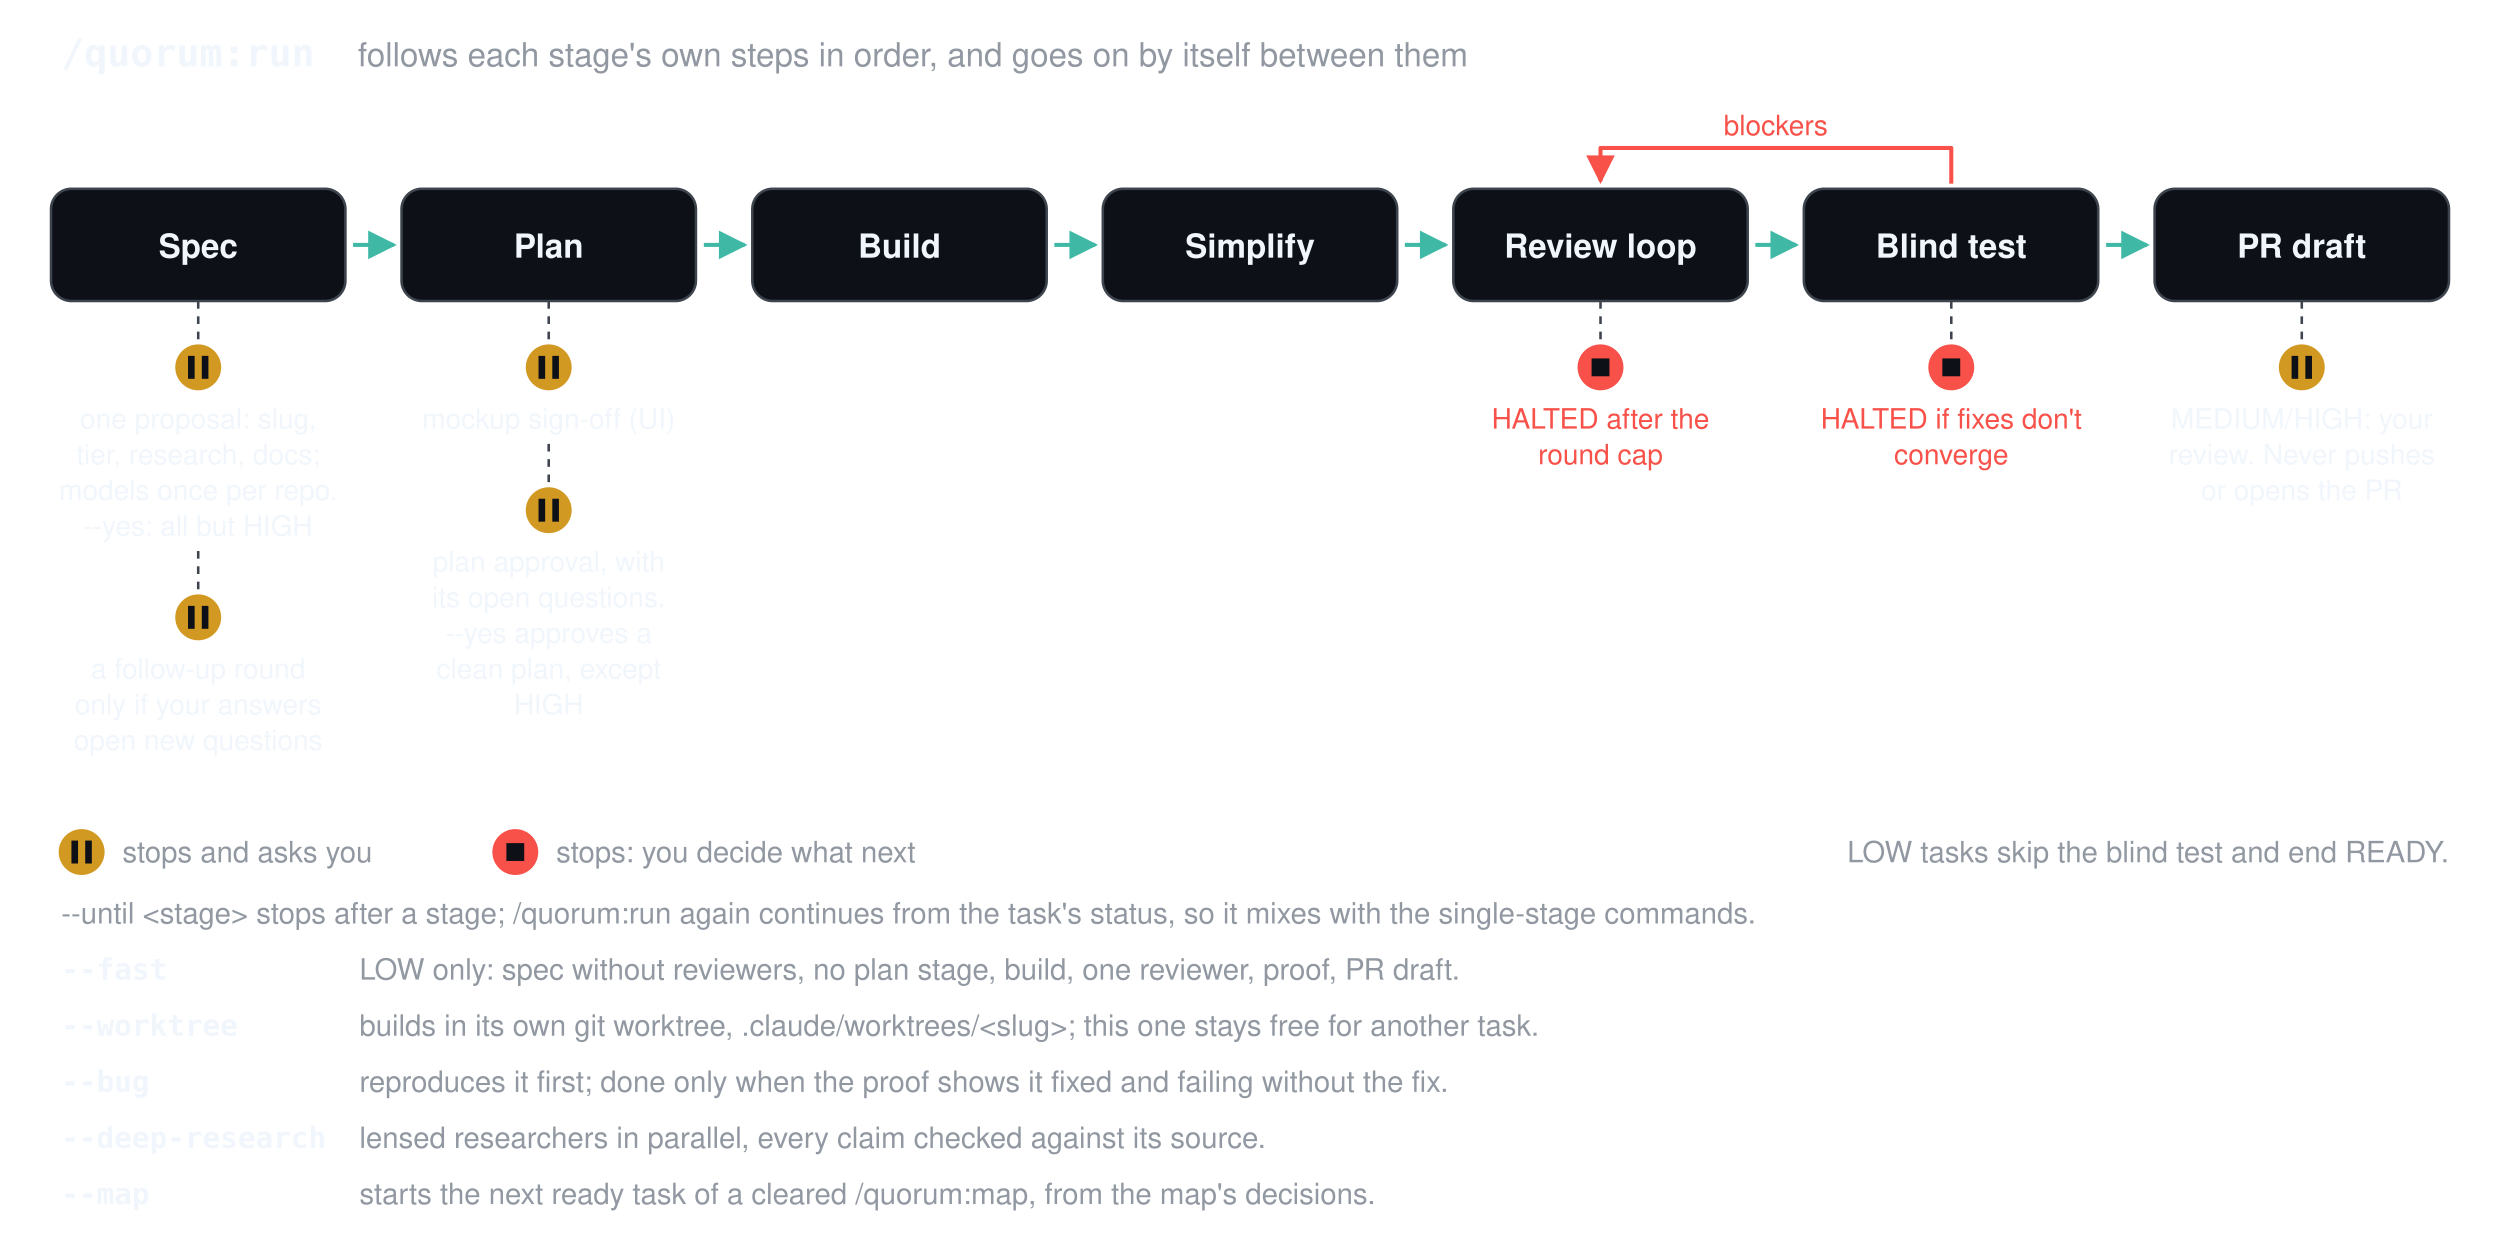
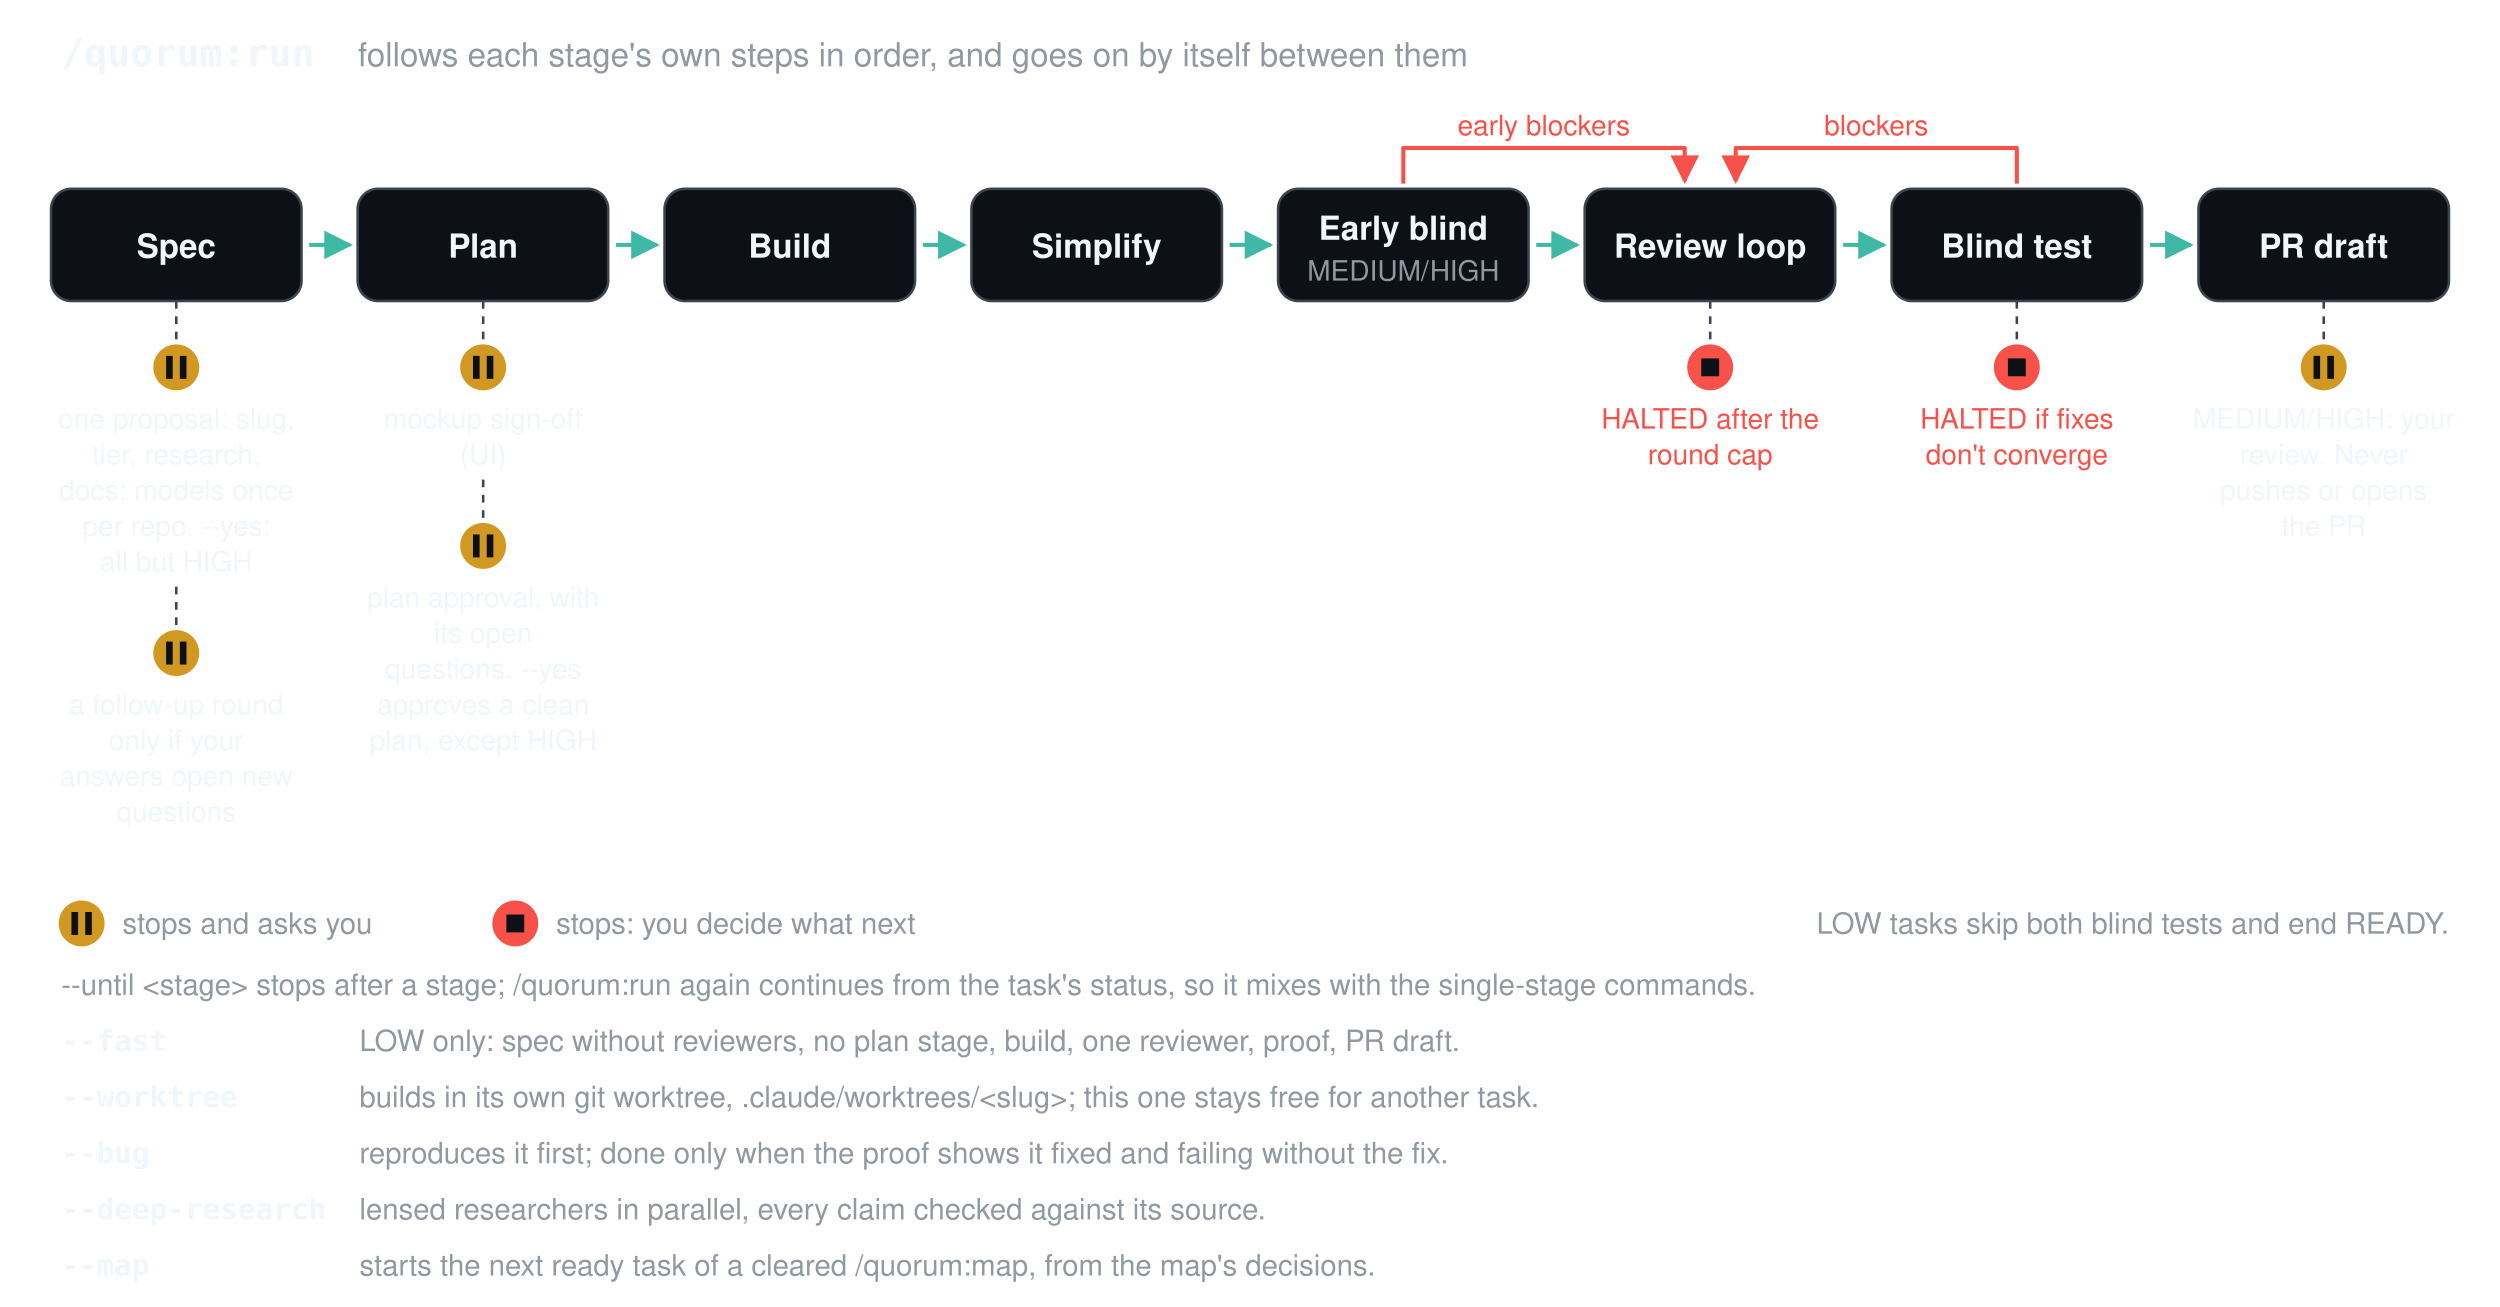
- <svg xmlns="http://www.w3.org/2000/svg" width="980" height="484" viewBox="0 0 980 484" role="img" aria-label="/quorum:run: spec, plan, build, simplify, review loop, blind test, PR draft, in order. It stops to ask at the spec (one proposal of slug, tier, research, and docs, and the models the first time in a repo; --yes accepts all but a HIGH tier; a follow-up round only if your answers open new questions) and the plan (mockup sign-off for UI, plan approval with the plan's open questions; --yes approves a clean plan except for HIGH), and for your review of MEDIUM and HIGH tasks after the PR draft. It stops if the review loop or the blind test halts. Blind-test blockers go back to the review loop. It never pushes or opens the PR. --fast takes a LOW task through without spec reviewers or a plan stage, with one reviewer; --worktree builds the task in its own git worktree; --bug reproduces the bug first and proves it fixed; --deep-research runs lensed researchers in parallel and checks every claim; --map starts the next ready task of a cleared map.">
+ <svg xmlns="http://www.w3.org/2000/svg" width="980" height="512" viewBox="0 0 980 512" role="img" aria-label="/quorum:run: spec, plan, build, simplify, the early blind test for MEDIUM and HIGH tasks, review loop, blind test, PR draft, in order. It stops to ask at the spec (one proposal of slug, tier, research, and docs, and the models the first time in a repo; --yes accepts all but a HIGH tier; a follow-up round only if your answers open new questions) and the plan (mockup sign-off for UI, plan approval with the plan's open questions; --yes approves a clean plan except for HIGH), and for your review of MEDIUM and HIGH tasks after the PR draft. It stops if the review loop or the blind test halts. The early blind test's blockers go to the review loop before round 1, and the later blind test's go back to it. LOW tasks skip both blind tests. It never pushes or opens the PR. --fast takes a LOW task through without spec reviewers or a plan stage, with one reviewer; --worktree builds the task in its own git worktree; --bug reproduces the bug first and proves it fixed; --deep-research runs lensed researchers in parallel and checks every claim; --map starts the next ready task of a cleared map.">
  <defs>
    <marker id="arrow-go" viewBox="0 0 10 10" refX="9" refY="5" markerWidth="7" markerHeight="7" orient="auto-start-reverse">
      <path d="M0,0 L10,5 L0,10 z" fill="#3fb9a6" />
    </marker>
    <marker id="arrow-back" viewBox="0 0 10 10" refX="9" refY="5" markerWidth="7" markerHeight="7" orient="auto-start-reverse">
      <path d="M0,0 L10,5 L0,10 z" fill="#f85149" />
    </marker>
  </defs>
  <text x="24.0" y="26.0" font-family="ui-monospace, SFMono-Regular, Menlo, Consolas, monospace" font-size="15" font-weight="700" fill="#f0f6fc" text-anchor="start">/quorum:run</text>
  <text x="140.3" y="26.0" font-family="-apple-system, BlinkMacSystemFont, 'Segoe UI', Helvetica, Arial, sans-serif" font-size="13" font-weight="400" fill="#9198a1" text-anchor="start">follows each stage's own steps in order, and goes on by itself between them</text>
-   <rect x="20.0" y="74.0" width="115.4" height="44.0" rx="8" fill="#0d1117" stroke="#3d444d" />
-   <text x="77.7" y="101.0" font-family="-apple-system, BlinkMacSystemFont, 'Segoe UI', Helvetica, Arial, sans-serif" font-size="13" font-weight="600" fill="#f0f6fc" text-anchor="middle">Spec</text>
-   <line x1="77.7" y1="118.0" x2="77.7" y2="135.0" stroke="#3d444d" stroke-dasharray="3 3" />
-   <circle cx="77.7" cy="144.0" r="9" fill="#d29922" />
-   <rect x="73.7" y="139.5" width="2.6" height="9" fill="#0d1117" />
-   <rect x="79.1" y="139.5" width="2.6" height="9" fill="#0d1117" />
-   <text x="77.7" y="168.0" font-family="-apple-system, BlinkMacSystemFont, 'Segoe UI', Helvetica, Arial, sans-serif" font-size="11" font-weight="400" fill="#f0f6fc" text-anchor="middle">one proposal: slug,</text>
-   <text x="77.7" y="182.0" font-family="-apple-system, BlinkMacSystemFont, 'Segoe UI', Helvetica, Arial, sans-serif" font-size="11" font-weight="400" fill="#f0f6fc" text-anchor="middle">tier, research, docs;</text>
-   <text x="77.7" y="196.0" font-family="-apple-system, BlinkMacSystemFont, 'Segoe UI', Helvetica, Arial, sans-serif" font-size="11" font-weight="400" fill="#f0f6fc" text-anchor="middle">models once per repo.</text>
-   <text x="77.7" y="210.0" font-family="-apple-system, BlinkMacSystemFont, 'Segoe UI', Helvetica, Arial, sans-serif" font-size="11" font-weight="400" fill="#f0f6fc" text-anchor="middle">--yes: all but HIGH</text>
-   <line x1="77.7" y1="216.0" x2="77.7" y2="233.0" stroke="#3d444d" stroke-dasharray="3 3" />
-   <circle cx="77.7" cy="242.0" r="9" fill="#d29922" />
-   <rect x="73.7" y="237.5" width="2.6" height="9" fill="#0d1117" />
-   <rect x="79.1" y="237.5" width="2.6" height="9" fill="#0d1117" />
-   <text x="77.7" y="266.0" font-family="-apple-system, BlinkMacSystemFont, 'Segoe UI', Helvetica, Arial, sans-serif" font-size="11" font-weight="400" fill="#f0f6fc" text-anchor="middle">a follow-up round</text>
-   <text x="77.7" y="280.0" font-family="-apple-system, BlinkMacSystemFont, 'Segoe UI', Helvetica, Arial, sans-serif" font-size="11" font-weight="400" fill="#f0f6fc" text-anchor="middle">only if your answers</text>
-   <text x="77.7" y="294.0" font-family="-apple-system, BlinkMacSystemFont, 'Segoe UI', Helvetica, Arial, sans-serif" font-size="11" font-weight="400" fill="#f0f6fc" text-anchor="middle">open new questions</text>
-   <rect x="157.4" y="74.0" width="115.4" height="44.0" rx="8" fill="#0d1117" stroke="#3d444d" />
-   <text x="215.1" y="101.0" font-family="-apple-system, BlinkMacSystemFont, 'Segoe UI', Helvetica, Arial, sans-serif" font-size="13" font-weight="600" fill="#f0f6fc" text-anchor="middle">Plan</text>
-   <path d="M138.4,96.0 H154.4" fill="none" stroke="#3fb9a6" stroke-width="1.6" stroke-linejoin="round" marker-end="url(#arrow-go)" />
-   <line x1="215.1" y1="118.0" x2="215.1" y2="135.0" stroke="#3d444d" stroke-dasharray="3 3" />
-   <circle cx="215.1" cy="144.0" r="9" fill="#d29922" />
-   <rect x="211.1" y="139.5" width="2.6" height="9" fill="#0d1117" />
-   <rect x="216.5" y="139.5" width="2.6" height="9" fill="#0d1117" />
-   <text x="215.1" y="168.0" font-family="-apple-system, BlinkMacSystemFont, 'Segoe UI', Helvetica, Arial, sans-serif" font-size="11" font-weight="400" fill="#f0f6fc" text-anchor="middle">mockup sign-off (UI)</text>
-   <line x1="215.1" y1="174.0" x2="215.1" y2="191.0" stroke="#3d444d" stroke-dasharray="3 3" />
-   <circle cx="215.1" cy="200.0" r="9" fill="#d29922" />
-   <rect x="211.1" y="195.5" width="2.6" height="9" fill="#0d1117" />
-   <rect x="216.5" y="195.5" width="2.6" height="9" fill="#0d1117" />
-   <text x="215.1" y="224.0" font-family="-apple-system, BlinkMacSystemFont, 'Segoe UI', Helvetica, Arial, sans-serif" font-size="11" font-weight="400" fill="#f0f6fc" text-anchor="middle">plan approval, with</text>
-   <text x="215.1" y="238.0" font-family="-apple-system, BlinkMacSystemFont, 'Segoe UI', Helvetica, Arial, sans-serif" font-size="11" font-weight="400" fill="#f0f6fc" text-anchor="middle">its open questions.</text>
-   <text x="215.1" y="252.0" font-family="-apple-system, BlinkMacSystemFont, 'Segoe UI', Helvetica, Arial, sans-serif" font-size="11" font-weight="400" fill="#f0f6fc" text-anchor="middle">--yes approves a</text>
-   <text x="215.1" y="266.0" font-family="-apple-system, BlinkMacSystemFont, 'Segoe UI', Helvetica, Arial, sans-serif" font-size="11" font-weight="400" fill="#f0f6fc" text-anchor="middle">clean plan, except</text>
-   <text x="215.1" y="280.0" font-family="-apple-system, BlinkMacSystemFont, 'Segoe UI', Helvetica, Arial, sans-serif" font-size="11" font-weight="400" fill="#f0f6fc" text-anchor="middle">HIGH</text>
-   <rect x="294.9" y="74.0" width="115.4" height="44.0" rx="8" fill="#0d1117" stroke="#3d444d" />
-   <text x="352.6" y="101.0" font-family="-apple-system, BlinkMacSystemFont, 'Segoe UI', Helvetica, Arial, sans-serif" font-size="13" font-weight="600" fill="#f0f6fc" text-anchor="middle">Build</text>
-   <path d="M275.9,96.0 H291.9" fill="none" stroke="#3fb9a6" stroke-width="1.6" stroke-linejoin="round" marker-end="url(#arrow-go)" />
-   <rect x="432.3" y="74.0" width="115.4" height="44.0" rx="8" fill="#0d1117" stroke="#3d444d" />
-   <text x="490.0" y="101.0" font-family="-apple-system, BlinkMacSystemFont, 'Segoe UI', Helvetica, Arial, sans-serif" font-size="13" font-weight="600" fill="#f0f6fc" text-anchor="middle">Simplify</text>
-   <path d="M413.3,96.0 H429.3" fill="none" stroke="#3fb9a6" stroke-width="1.6" stroke-linejoin="round" marker-end="url(#arrow-go)" />
-   <rect x="569.7" y="74.0" width="115.4" height="44.0" rx="8" fill="#0d1117" stroke="#3d444d" />
-   <text x="627.4" y="101.0" font-family="-apple-system, BlinkMacSystemFont, 'Segoe UI', Helvetica, Arial, sans-serif" font-size="13" font-weight="600" fill="#f0f6fc" text-anchor="middle">Review loop</text>
-   <path d="M550.7,96.0 H566.7" fill="none" stroke="#3fb9a6" stroke-width="1.6" stroke-linejoin="round" marker-end="url(#arrow-go)" />
-   <line x1="627.4" y1="118.0" x2="627.4" y2="135.0" stroke="#3d444d" stroke-dasharray="3 3" />
-   <circle cx="627.4" cy="144.0" r="9" fill="#f85149" />
-   <rect x="623.9" y="140.5" width="7" height="7" fill="#0d1117" />
-   <text x="627.4" y="168.0" font-family="-apple-system, BlinkMacSystemFont, 'Segoe UI', Helvetica, Arial, sans-serif" font-size="11" font-weight="400" fill="#f85149" text-anchor="middle">HALTED after the</text>
-   <text x="627.4" y="182.0" font-family="-apple-system, BlinkMacSystemFont, 'Segoe UI', Helvetica, Arial, sans-serif" font-size="11" font-weight="400" fill="#f85149" text-anchor="middle">round cap</text>
-   <rect x="707.1" y="74.0" width="115.4" height="44.0" rx="8" fill="#0d1117" stroke="#3d444d" />
-   <text x="764.9" y="101.0" font-family="-apple-system, BlinkMacSystemFont, 'Segoe UI', Helvetica, Arial, sans-serif" font-size="13" font-weight="600" fill="#f0f6fc" text-anchor="middle">Blind test</text>
-   <path d="M688.1,96.0 H704.1" fill="none" stroke="#3fb9a6" stroke-width="1.6" stroke-linejoin="round" marker-end="url(#arrow-go)" />
-   <line x1="764.9" y1="118.0" x2="764.9" y2="135.0" stroke="#3d444d" stroke-dasharray="3 3" />
-   <circle cx="764.9" cy="144.0" r="9" fill="#f85149" />
-   <rect x="761.4" y="140.5" width="7" height="7" fill="#0d1117" />
-   <text x="764.9" y="168.0" font-family="-apple-system, BlinkMacSystemFont, 'Segoe UI', Helvetica, Arial, sans-serif" font-size="11" font-weight="400" fill="#f85149" text-anchor="middle">HALTED if fixes don't</text>
-   <text x="764.9" y="182.0" font-family="-apple-system, BlinkMacSystemFont, 'Segoe UI', Helvetica, Arial, sans-serif" font-size="11" font-weight="400" fill="#f85149" text-anchor="middle">converge</text>
-   <rect x="844.6" y="74.0" width="115.4" height="44.0" rx="8" fill="#0d1117" stroke="#3d444d" />
-   <text x="902.3" y="101.0" font-family="-apple-system, BlinkMacSystemFont, 'Segoe UI', Helvetica, Arial, sans-serif" font-size="13" font-weight="600" fill="#f0f6fc" text-anchor="middle">PR draft</text>
-   <path d="M825.6,96.0 H841.6" fill="none" stroke="#3fb9a6" stroke-width="1.6" stroke-linejoin="round" marker-end="url(#arrow-go)" />
-   <line x1="902.3" y1="118.0" x2="902.3" y2="135.0" stroke="#3d444d" stroke-dasharray="3 3" />
-   <circle cx="902.3" cy="144.0" r="9" fill="#d29922" />
-   <rect x="898.3" y="139.5" width="2.6" height="9" fill="#0d1117" />
-   <rect x="903.7" y="139.5" width="2.6" height="9" fill="#0d1117" />
-   <text x="902.3" y="168.0" font-family="-apple-system, BlinkMacSystemFont, 'Segoe UI', Helvetica, Arial, sans-serif" font-size="11" font-weight="400" fill="#f0f6fc" text-anchor="middle">MEDIUM/HIGH: your</text>
-   <text x="902.3" y="182.0" font-family="-apple-system, BlinkMacSystemFont, 'Segoe UI', Helvetica, Arial, sans-serif" font-size="11" font-weight="400" fill="#f0f6fc" text-anchor="middle">review. Never pushes</text>
-   <text x="902.3" y="196.0" font-family="-apple-system, BlinkMacSystemFont, 'Segoe UI', Helvetica, Arial, sans-serif" font-size="11" font-weight="400" fill="#f0f6fc" text-anchor="middle">or opens the PR</text>
-   <path d="M764.9,72 V58 H627.4 V71" fill="none" stroke="#f85149" stroke-width="1.6" stroke-linejoin="round" marker-end="url(#arrow-back)" />
-   <text x="696.1" y="53.0" font-family="-apple-system, BlinkMacSystemFont, 'Segoe UI', Helvetica, Arial, sans-serif" font-size="11" font-weight="400" fill="#f85149" text-anchor="middle">blockers</text>
-   <circle cx="32.0" cy="334.0" r="9" fill="#d29922" />
-   <rect x="28.0" y="329.5" width="2.6" height="9" fill="#0d1117" />
-   <rect x="33.4" y="329.5" width="2.6" height="9" fill="#0d1117" />
-   <text x="48.0" y="338.0" font-family="-apple-system, BlinkMacSystemFont, 'Segoe UI', Helvetica, Arial, sans-serif" font-size="11.5" font-weight="400" fill="#9198a1" text-anchor="start">stops and asks you</text>
-   <circle cx="202.0" cy="334.0" r="9" fill="#f85149" />
-   <rect x="198.5" y="330.5" width="7" height="7" fill="#0d1117" />
-   <text x="218.0" y="338.0" font-family="-apple-system, BlinkMacSystemFont, 'Segoe UI', Helvetica, Arial, sans-serif" font-size="11.5" font-weight="400" fill="#9198a1" text-anchor="start">stops: you decide what next</text>
-   <text x="960.0" y="338.0" font-family="-apple-system, BlinkMacSystemFont, 'Segoe UI', Helvetica, Arial, sans-serif" font-size="11.5" font-weight="400" fill="#9198a1" text-anchor="end">LOW tasks skip the blind test and end READY.</text>
-   <text x="24.0" y="362.0" font-family="-apple-system, BlinkMacSystemFont, 'Segoe UI', Helvetica, Arial, sans-serif" font-size="11.5" font-weight="400" fill="#9198a1" text-anchor="start">--until &lt;stage&gt; stops after a stage; /quorum:run again continues from the task's status, so it mixes with the single-stage commands.</text>
-   <text x="24.0" y="384.0" font-family="ui-monospace, SFMono-Regular, Menlo, Consolas, monospace" font-size="11.5" font-weight="600" fill="#f0f6fc" text-anchor="start">--fast</text>
-   <text x="140.9" y="384.0" font-family="-apple-system, BlinkMacSystemFont, 'Segoe UI', Helvetica, Arial, sans-serif" font-size="11.5" font-weight="400" fill="#9198a1" text-anchor="start">LOW only: spec without reviewers, no plan stage, build, one reviewer, proof, PR draft.</text>
-   <text x="24.0" y="406.0" font-family="ui-monospace, SFMono-Regular, Menlo, Consolas, monospace" font-size="11.5" font-weight="600" fill="#f0f6fc" text-anchor="start">--worktree</text>
-   <text x="140.9" y="406.0" font-family="-apple-system, BlinkMacSystemFont, 'Segoe UI', Helvetica, Arial, sans-serif" font-size="11.5" font-weight="400" fill="#9198a1" text-anchor="start">builds in its own git worktree, .claude/worktrees/&lt;slug&gt;; this one stays free for another task.</text>
-   <text x="24.0" y="428.0" font-family="ui-monospace, SFMono-Regular, Menlo, Consolas, monospace" font-size="11.5" font-weight="600" fill="#f0f6fc" text-anchor="start">--bug</text>
-   <text x="140.9" y="428.0" font-family="-apple-system, BlinkMacSystemFont, 'Segoe UI', Helvetica, Arial, sans-serif" font-size="11.5" font-weight="400" fill="#9198a1" text-anchor="start">reproduces it first; done only when the proof shows it fixed and failing without the fix.</text>
-   <text x="24.0" y="450.0" font-family="ui-monospace, SFMono-Regular, Menlo, Consolas, monospace" font-size="11.5" font-weight="600" fill="#f0f6fc" text-anchor="start">--deep-research</text>
-   <text x="140.9" y="450.0" font-family="-apple-system, BlinkMacSystemFont, 'Segoe UI', Helvetica, Arial, sans-serif" font-size="11.5" font-weight="400" fill="#9198a1" text-anchor="start">lensed researchers in parallel, every claim checked against its source.</text>
-   <text x="24.0" y="472.0" font-family="ui-monospace, SFMono-Regular, Menlo, Consolas, monospace" font-size="11.5" font-weight="600" fill="#f0f6fc" text-anchor="start">--map</text>
-   <text x="140.9" y="472.0" font-family="-apple-system, BlinkMacSystemFont, 'Segoe UI', Helvetica, Arial, sans-serif" font-size="11.5" font-weight="400" fill="#9198a1" text-anchor="start">starts the next ready task of a cleared /quorum:map, from the map's decisions.</text>
+   <rect x="20.0" y="74.0" width="98.2" height="44.0" rx="8" fill="#0d1117" stroke="#3d444d" />
+   <text x="69.1" y="101.0" font-family="-apple-system, BlinkMacSystemFont, 'Segoe UI', Helvetica, Arial, sans-serif" font-size="13" font-weight="600" fill="#f0f6fc" text-anchor="middle">Spec</text>
+   <line x1="69.1" y1="118.0" x2="69.1" y2="135.0" stroke="#3d444d" stroke-dasharray="3 3" />
+   <circle cx="69.1" cy="144.0" r="9" fill="#d29922" />
+   <rect x="65.1" y="139.5" width="2.6" height="9" fill="#0d1117" />
+   <rect x="70.5" y="139.5" width="2.6" height="9" fill="#0d1117" />
+   <text x="69.1" y="168.0" font-family="-apple-system, BlinkMacSystemFont, 'Segoe UI', Helvetica, Arial, sans-serif" font-size="11" font-weight="400" fill="#f0f6fc" text-anchor="middle">one proposal: slug,</text>
+   <text x="69.1" y="182.0" font-family="-apple-system, BlinkMacSystemFont, 'Segoe UI', Helvetica, Arial, sans-serif" font-size="11" font-weight="400" fill="#f0f6fc" text-anchor="middle">tier, research,</text>
+   <text x="69.1" y="196.0" font-family="-apple-system, BlinkMacSystemFont, 'Segoe UI', Helvetica, Arial, sans-serif" font-size="11" font-weight="400" fill="#f0f6fc" text-anchor="middle">docs; models once</text>
+   <text x="69.1" y="210.0" font-family="-apple-system, BlinkMacSystemFont, 'Segoe UI', Helvetica, Arial, sans-serif" font-size="11" font-weight="400" fill="#f0f6fc" text-anchor="middle">per repo. --yes:</text>
+   <text x="69.1" y="224.0" font-family="-apple-system, BlinkMacSystemFont, 'Segoe UI', Helvetica, Arial, sans-serif" font-size="11" font-weight="400" fill="#f0f6fc" text-anchor="middle">all but HIGH</text>
+   <line x1="69.1" y1="230.0" x2="69.1" y2="247.0" stroke="#3d444d" stroke-dasharray="3 3" />
+   <circle cx="69.1" cy="256.0" r="9" fill="#d29922" />
+   <rect x="65.1" y="251.5" width="2.6" height="9" fill="#0d1117" />
+   <rect x="70.5" y="251.5" width="2.6" height="9" fill="#0d1117" />
+   <text x="69.1" y="280.0" font-family="-apple-system, BlinkMacSystemFont, 'Segoe UI', Helvetica, Arial, sans-serif" font-size="11" font-weight="400" fill="#f0f6fc" text-anchor="middle">a follow-up round</text>
+   <text x="69.1" y="294.0" font-family="-apple-system, BlinkMacSystemFont, 'Segoe UI', Helvetica, Arial, sans-serif" font-size="11" font-weight="400" fill="#f0f6fc" text-anchor="middle">only if your</text>
+   <text x="69.1" y="308.0" font-family="-apple-system, BlinkMacSystemFont, 'Segoe UI', Helvetica, Arial, sans-serif" font-size="11" font-weight="400" fill="#f0f6fc" text-anchor="middle">answers open new</text>
+   <text x="69.1" y="322.0" font-family="-apple-system, BlinkMacSystemFont, 'Segoe UI', Helvetica, Arial, sans-serif" font-size="11" font-weight="400" fill="#f0f6fc" text-anchor="middle">questions</text>
+   <rect x="140.2" y="74.0" width="98.2" height="44.0" rx="8" fill="#0d1117" stroke="#3d444d" />
+   <text x="189.4" y="101.0" font-family="-apple-system, BlinkMacSystemFont, 'Segoe UI', Helvetica, Arial, sans-serif" font-size="13" font-weight="600" fill="#f0f6fc" text-anchor="middle">Plan</text>
+   <path d="M121.2,96.0 H137.2" fill="none" stroke="#3fb9a6" stroke-width="1.6" stroke-linejoin="round" marker-end="url(#arrow-go)" />
+   <line x1="189.4" y1="118.0" x2="189.4" y2="135.0" stroke="#3d444d" stroke-dasharray="3 3" />
+   <circle cx="189.4" cy="144.0" r="9" fill="#d29922" />
+   <rect x="185.4" y="139.5" width="2.6" height="9" fill="#0d1117" />
+   <rect x="190.8" y="139.5" width="2.6" height="9" fill="#0d1117" />
+   <text x="189.4" y="168.0" font-family="-apple-system, BlinkMacSystemFont, 'Segoe UI', Helvetica, Arial, sans-serif" font-size="11" font-weight="400" fill="#f0f6fc" text-anchor="middle">mockup sign-off</text>
+   <text x="189.4" y="182.0" font-family="-apple-system, BlinkMacSystemFont, 'Segoe UI', Helvetica, Arial, sans-serif" font-size="11" font-weight="400" fill="#f0f6fc" text-anchor="middle">(UI)</text>
+   <line x1="189.4" y1="188.0" x2="189.4" y2="205.0" stroke="#3d444d" stroke-dasharray="3 3" />
+   <circle cx="189.4" cy="214.0" r="9" fill="#d29922" />
+   <rect x="185.4" y="209.5" width="2.6" height="9" fill="#0d1117" />
+   <rect x="190.8" y="209.5" width="2.6" height="9" fill="#0d1117" />
+   <text x="189.4" y="238.0" font-family="-apple-system, BlinkMacSystemFont, 'Segoe UI', Helvetica, Arial, sans-serif" font-size="11" font-weight="400" fill="#f0f6fc" text-anchor="middle">plan approval, with</text>
+   <text x="189.4" y="252.0" font-family="-apple-system, BlinkMacSystemFont, 'Segoe UI', Helvetica, Arial, sans-serif" font-size="11" font-weight="400" fill="#f0f6fc" text-anchor="middle">its open</text>
+   <text x="189.4" y="266.0" font-family="-apple-system, BlinkMacSystemFont, 'Segoe UI', Helvetica, Arial, sans-serif" font-size="11" font-weight="400" fill="#f0f6fc" text-anchor="middle">questions. --yes</text>
+   <text x="189.4" y="280.0" font-family="-apple-system, BlinkMacSystemFont, 'Segoe UI', Helvetica, Arial, sans-serif" font-size="11" font-weight="400" fill="#f0f6fc" text-anchor="middle">approves a clean</text>
+   <text x="189.4" y="294.0" font-family="-apple-system, BlinkMacSystemFont, 'Segoe UI', Helvetica, Arial, sans-serif" font-size="11" font-weight="400" fill="#f0f6fc" text-anchor="middle">plan, except HIGH</text>
+   <rect x="260.5" y="74.0" width="98.2" height="44.0" rx="8" fill="#0d1117" stroke="#3d444d" />
+   <text x="309.6" y="101.0" font-family="-apple-system, BlinkMacSystemFont, 'Segoe UI', Helvetica, Arial, sans-serif" font-size="13" font-weight="600" fill="#f0f6fc" text-anchor="middle">Build</text>
+   <path d="M241.5,96.0 H257.5" fill="none" stroke="#3fb9a6" stroke-width="1.6" stroke-linejoin="round" marker-end="url(#arrow-go)" />
+   <rect x="380.8" y="74.0" width="98.2" height="44.0" rx="8" fill="#0d1117" stroke="#3d444d" />
+   <text x="429.9" y="101.0" font-family="-apple-system, BlinkMacSystemFont, 'Segoe UI', Helvetica, Arial, sans-serif" font-size="13" font-weight="600" fill="#f0f6fc" text-anchor="middle">Simplify</text>
+   <path d="M361.8,96.0 H377.8" fill="none" stroke="#3fb9a6" stroke-width="1.6" stroke-linejoin="round" marker-end="url(#arrow-go)" />
+   <rect x="501.0" y="74.0" width="98.2" height="44.0" rx="8" fill="#0d1117" stroke="#3d444d" />
+   <text x="550.1" y="94.0" font-family="-apple-system, BlinkMacSystemFont, 'Segoe UI', Helvetica, Arial, sans-serif" font-size="13" font-weight="600" fill="#f0f6fc" text-anchor="middle">Early blind</text>
+   <text x="550.1" y="110.0" font-family="-apple-system, BlinkMacSystemFont, 'Segoe UI', Helvetica, Arial, sans-serif" font-size="11" font-weight="400" fill="#9198a1" text-anchor="middle">MEDIUM/HIGH</text>
+   <path d="M482.0,96.0 H498.0" fill="none" stroke="#3fb9a6" stroke-width="1.6" stroke-linejoin="round" marker-end="url(#arrow-go)" />
+   <rect x="621.2" y="74.0" width="98.2" height="44.0" rx="8" fill="#0d1117" stroke="#3d444d" />
+   <text x="670.4" y="101.0" font-family="-apple-system, BlinkMacSystemFont, 'Segoe UI', Helvetica, Arial, sans-serif" font-size="13" font-weight="600" fill="#f0f6fc" text-anchor="middle">Review loop</text>
+   <path d="M602.2,96.0 H618.2" fill="none" stroke="#3fb9a6" stroke-width="1.6" stroke-linejoin="round" marker-end="url(#arrow-go)" />
+   <line x1="670.4" y1="118.0" x2="670.4" y2="135.0" stroke="#3d444d" stroke-dasharray="3 3" />
+   <circle cx="670.4" cy="144.0" r="9" fill="#f85149" />
+   <rect x="666.9" y="140.5" width="7" height="7" fill="#0d1117" />
+   <text x="670.4" y="168.0" font-family="-apple-system, BlinkMacSystemFont, 'Segoe UI', Helvetica, Arial, sans-serif" font-size="11" font-weight="400" fill="#f85149" text-anchor="middle">HALTED after the</text>
+   <text x="670.4" y="182.0" font-family="-apple-system, BlinkMacSystemFont, 'Segoe UI', Helvetica, Arial, sans-serif" font-size="11" font-weight="400" fill="#f85149" text-anchor="middle">round cap</text>
+   <rect x="741.5" y="74.0" width="98.2" height="44.0" rx="8" fill="#0d1117" stroke="#3d444d" />
+   <text x="790.6" y="101.0" font-family="-apple-system, BlinkMacSystemFont, 'Segoe UI', Helvetica, Arial, sans-serif" font-size="13" font-weight="600" fill="#f0f6fc" text-anchor="middle">Blind test</text>
+   <path d="M722.5,96.0 H738.5" fill="none" stroke="#3fb9a6" stroke-width="1.6" stroke-linejoin="round" marker-end="url(#arrow-go)" />
+   <line x1="790.6" y1="118.0" x2="790.6" y2="135.0" stroke="#3d444d" stroke-dasharray="3 3" />
+   <circle cx="790.6" cy="144.0" r="9" fill="#f85149" />
+   <rect x="787.1" y="140.5" width="7" height="7" fill="#0d1117" />
+   <text x="790.6" y="168.0" font-family="-apple-system, BlinkMacSystemFont, 'Segoe UI', Helvetica, Arial, sans-serif" font-size="11" font-weight="400" fill="#f85149" text-anchor="middle">HALTED if fixes</text>
+   <text x="790.6" y="182.0" font-family="-apple-system, BlinkMacSystemFont, 'Segoe UI', Helvetica, Arial, sans-serif" font-size="11" font-weight="400" fill="#f85149" text-anchor="middle">don't converge</text>
+   <rect x="861.8" y="74.0" width="98.2" height="44.0" rx="8" fill="#0d1117" stroke="#3d444d" />
+   <text x="910.9" y="101.0" font-family="-apple-system, BlinkMacSystemFont, 'Segoe UI', Helvetica, Arial, sans-serif" font-size="13" font-weight="600" fill="#f0f6fc" text-anchor="middle">PR draft</text>
+   <path d="M842.8,96.0 H858.8" fill="none" stroke="#3fb9a6" stroke-width="1.6" stroke-linejoin="round" marker-end="url(#arrow-go)" />
+   <line x1="910.9" y1="118.0" x2="910.9" y2="135.0" stroke="#3d444d" stroke-dasharray="3 3" />
+   <circle cx="910.9" cy="144.0" r="9" fill="#d29922" />
+   <rect x="906.9" y="139.5" width="2.6" height="9" fill="#0d1117" />
+   <rect x="912.3" y="139.5" width="2.6" height="9" fill="#0d1117" />
+   <text x="910.9" y="168.0" font-family="-apple-system, BlinkMacSystemFont, 'Segoe UI', Helvetica, Arial, sans-serif" font-size="11" font-weight="400" fill="#f0f6fc" text-anchor="middle">MEDIUM/HIGH: your</text>
+   <text x="910.9" y="182.0" font-family="-apple-system, BlinkMacSystemFont, 'Segoe UI', Helvetica, Arial, sans-serif" font-size="11" font-weight="400" fill="#f0f6fc" text-anchor="middle">review. Never</text>
+   <text x="910.9" y="196.0" font-family="-apple-system, BlinkMacSystemFont, 'Segoe UI', Helvetica, Arial, sans-serif" font-size="11" font-weight="400" fill="#f0f6fc" text-anchor="middle">pushes or opens</text>
+   <text x="910.9" y="210.0" font-family="-apple-system, BlinkMacSystemFont, 'Segoe UI', Helvetica, Arial, sans-serif" font-size="11" font-weight="400" fill="#f0f6fc" text-anchor="middle">the PR</text>
+   <path d="M550.1,72 V58 H660.4 V71" fill="none" stroke="#f85149" stroke-width="1.6" stroke-linejoin="round" marker-end="url(#arrow-back)" />
+   <text x="605.2" y="53.0" font-family="-apple-system, BlinkMacSystemFont, 'Segoe UI', Helvetica, Arial, sans-serif" font-size="11" font-weight="400" fill="#f85149" text-anchor="middle">early blockers</text>
+   <path d="M790.6,72 V58 H680.4 V71" fill="none" stroke="#f85149" stroke-width="1.6" stroke-linejoin="round" marker-end="url(#arrow-back)" />
+   <text x="735.5" y="53.0" font-family="-apple-system, BlinkMacSystemFont, 'Segoe UI', Helvetica, Arial, sans-serif" font-size="11" font-weight="400" fill="#f85149" text-anchor="middle">blockers</text>
+   <circle cx="32.0" cy="362.0" r="9" fill="#d29922" />
+   <rect x="28.0" y="357.5" width="2.6" height="9" fill="#0d1117" />
+   <rect x="33.4" y="357.5" width="2.6" height="9" fill="#0d1117" />
+   <text x="48.0" y="366.0" font-family="-apple-system, BlinkMacSystemFont, 'Segoe UI', Helvetica, Arial, sans-serif" font-size="11.5" font-weight="400" fill="#9198a1" text-anchor="start">stops and asks you</text>
+   <circle cx="202.0" cy="362.0" r="9" fill="#f85149" />
+   <rect x="198.5" y="358.5" width="7" height="7" fill="#0d1117" />
+   <text x="218.0" y="366.0" font-family="-apple-system, BlinkMacSystemFont, 'Segoe UI', Helvetica, Arial, sans-serif" font-size="11.5" font-weight="400" fill="#9198a1" text-anchor="start">stops: you decide what next</text>
+   <text x="960.0" y="366.0" font-family="-apple-system, BlinkMacSystemFont, 'Segoe UI', Helvetica, Arial, sans-serif" font-size="11.5" font-weight="400" fill="#9198a1" text-anchor="end">LOW tasks skip both blind tests and end READY.</text>
+   <text x="24.0" y="390.0" font-family="-apple-system, BlinkMacSystemFont, 'Segoe UI', Helvetica, Arial, sans-serif" font-size="11.5" font-weight="400" fill="#9198a1" text-anchor="start">--until &lt;stage&gt; stops after a stage; /quorum:run again continues from the task's status, so it mixes with the single-stage commands.</text>
+   <text x="24.0" y="412.0" font-family="ui-monospace, SFMono-Regular, Menlo, Consolas, monospace" font-size="11.5" font-weight="600" fill="#f0f6fc" text-anchor="start">--fast</text>
+   <text x="140.9" y="412.0" font-family="-apple-system, BlinkMacSystemFont, 'Segoe UI', Helvetica, Arial, sans-serif" font-size="11.5" font-weight="400" fill="#9198a1" text-anchor="start">LOW only: spec without reviewers, no plan stage, build, one reviewer, proof, PR draft.</text>
+   <text x="24.0" y="434.0" font-family="ui-monospace, SFMono-Regular, Menlo, Consolas, monospace" font-size="11.5" font-weight="600" fill="#f0f6fc" text-anchor="start">--worktree</text>
+   <text x="140.9" y="434.0" font-family="-apple-system, BlinkMacSystemFont, 'Segoe UI', Helvetica, Arial, sans-serif" font-size="11.5" font-weight="400" fill="#9198a1" text-anchor="start">builds in its own git worktree, .claude/worktrees/&lt;slug&gt;; this one stays free for another task.</text>
+   <text x="24.0" y="456.0" font-family="ui-monospace, SFMono-Regular, Menlo, Consolas, monospace" font-size="11.5" font-weight="600" fill="#f0f6fc" text-anchor="start">--bug</text>
+   <text x="140.9" y="456.0" font-family="-apple-system, BlinkMacSystemFont, 'Segoe UI', Helvetica, Arial, sans-serif" font-size="11.5" font-weight="400" fill="#9198a1" text-anchor="start">reproduces it first; done only when the proof shows it fixed and failing without the fix.</text>
+   <text x="24.0" y="478.0" font-family="ui-monospace, SFMono-Regular, Menlo, Consolas, monospace" font-size="11.5" font-weight="600" fill="#f0f6fc" text-anchor="start">--deep-research</text>
+   <text x="140.9" y="478.0" font-family="-apple-system, BlinkMacSystemFont, 'Segoe UI', Helvetica, Arial, sans-serif" font-size="11.5" font-weight="400" fill="#9198a1" text-anchor="start">lensed researchers in parallel, every claim checked against its source.</text>
+   <text x="24.0" y="500.0" font-family="ui-monospace, SFMono-Regular, Menlo, Consolas, monospace" font-size="11.5" font-weight="600" fill="#f0f6fc" text-anchor="start">--map</text>
+   <text x="140.9" y="500.0" font-family="-apple-system, BlinkMacSystemFont, 'Segoe UI', Helvetica, Arial, sans-serif" font-size="11.5" font-weight="400" fill="#9198a1" text-anchor="start">starts the next ready task of a cleared /quorum:map, from the map's decisions.</text>
</svg>
